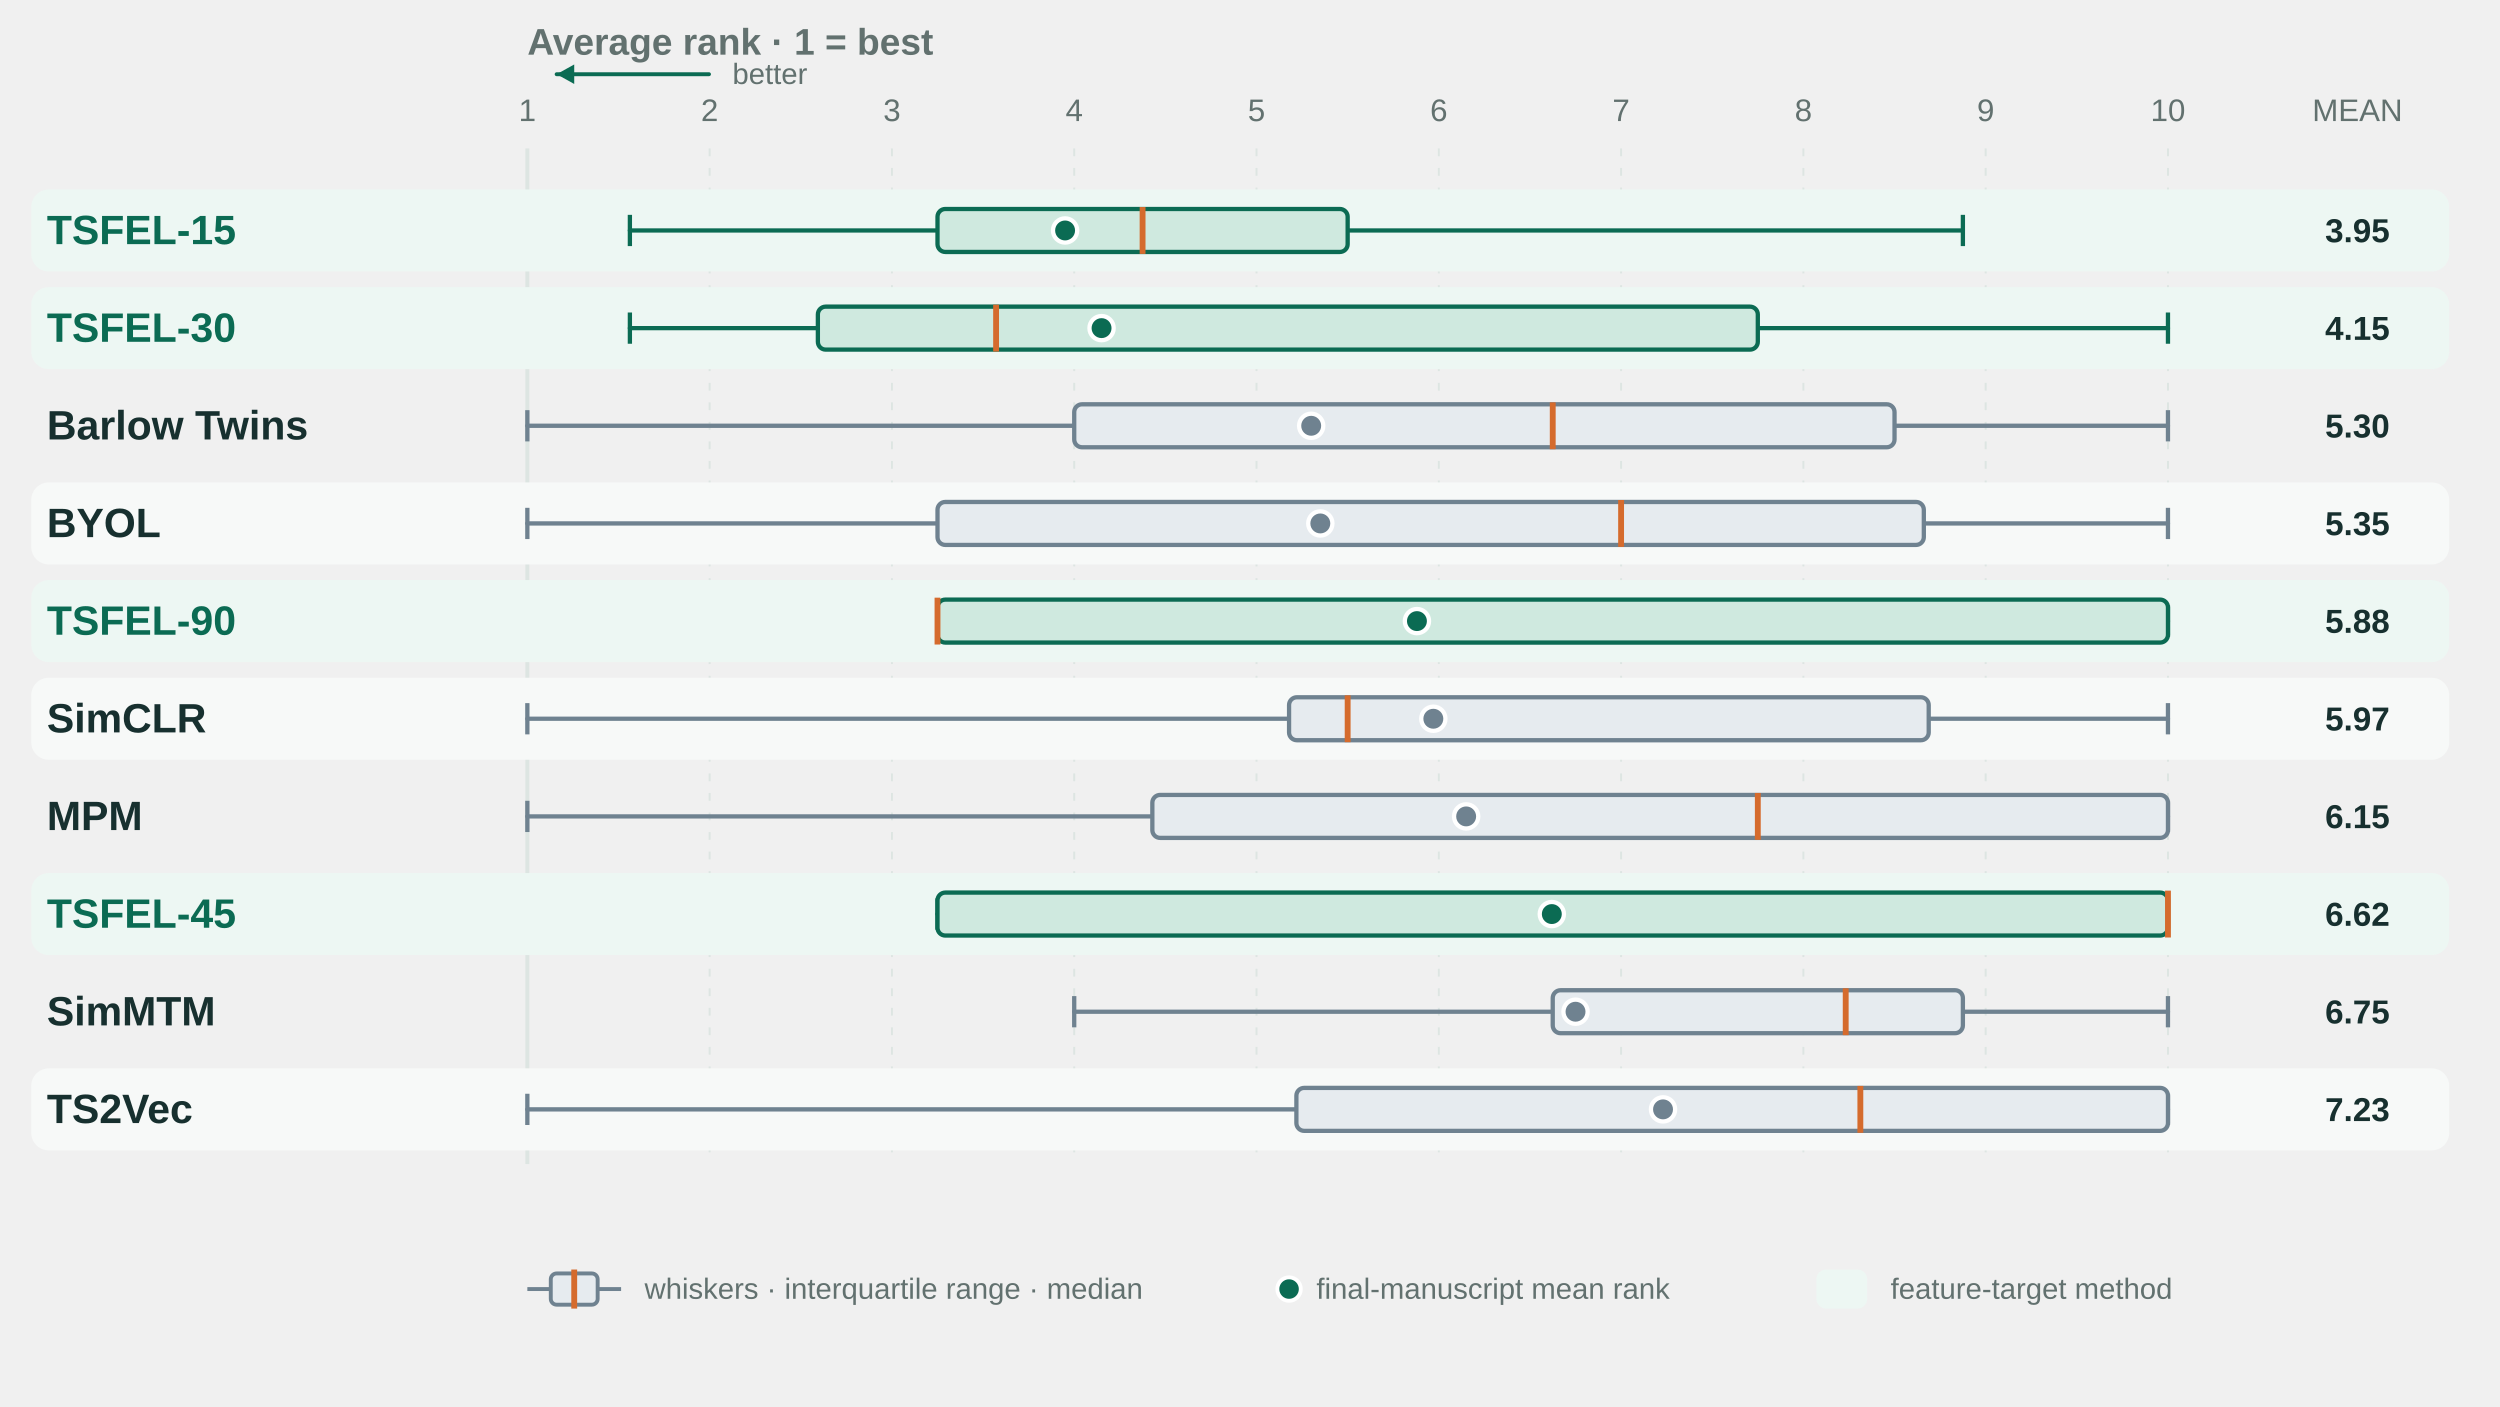
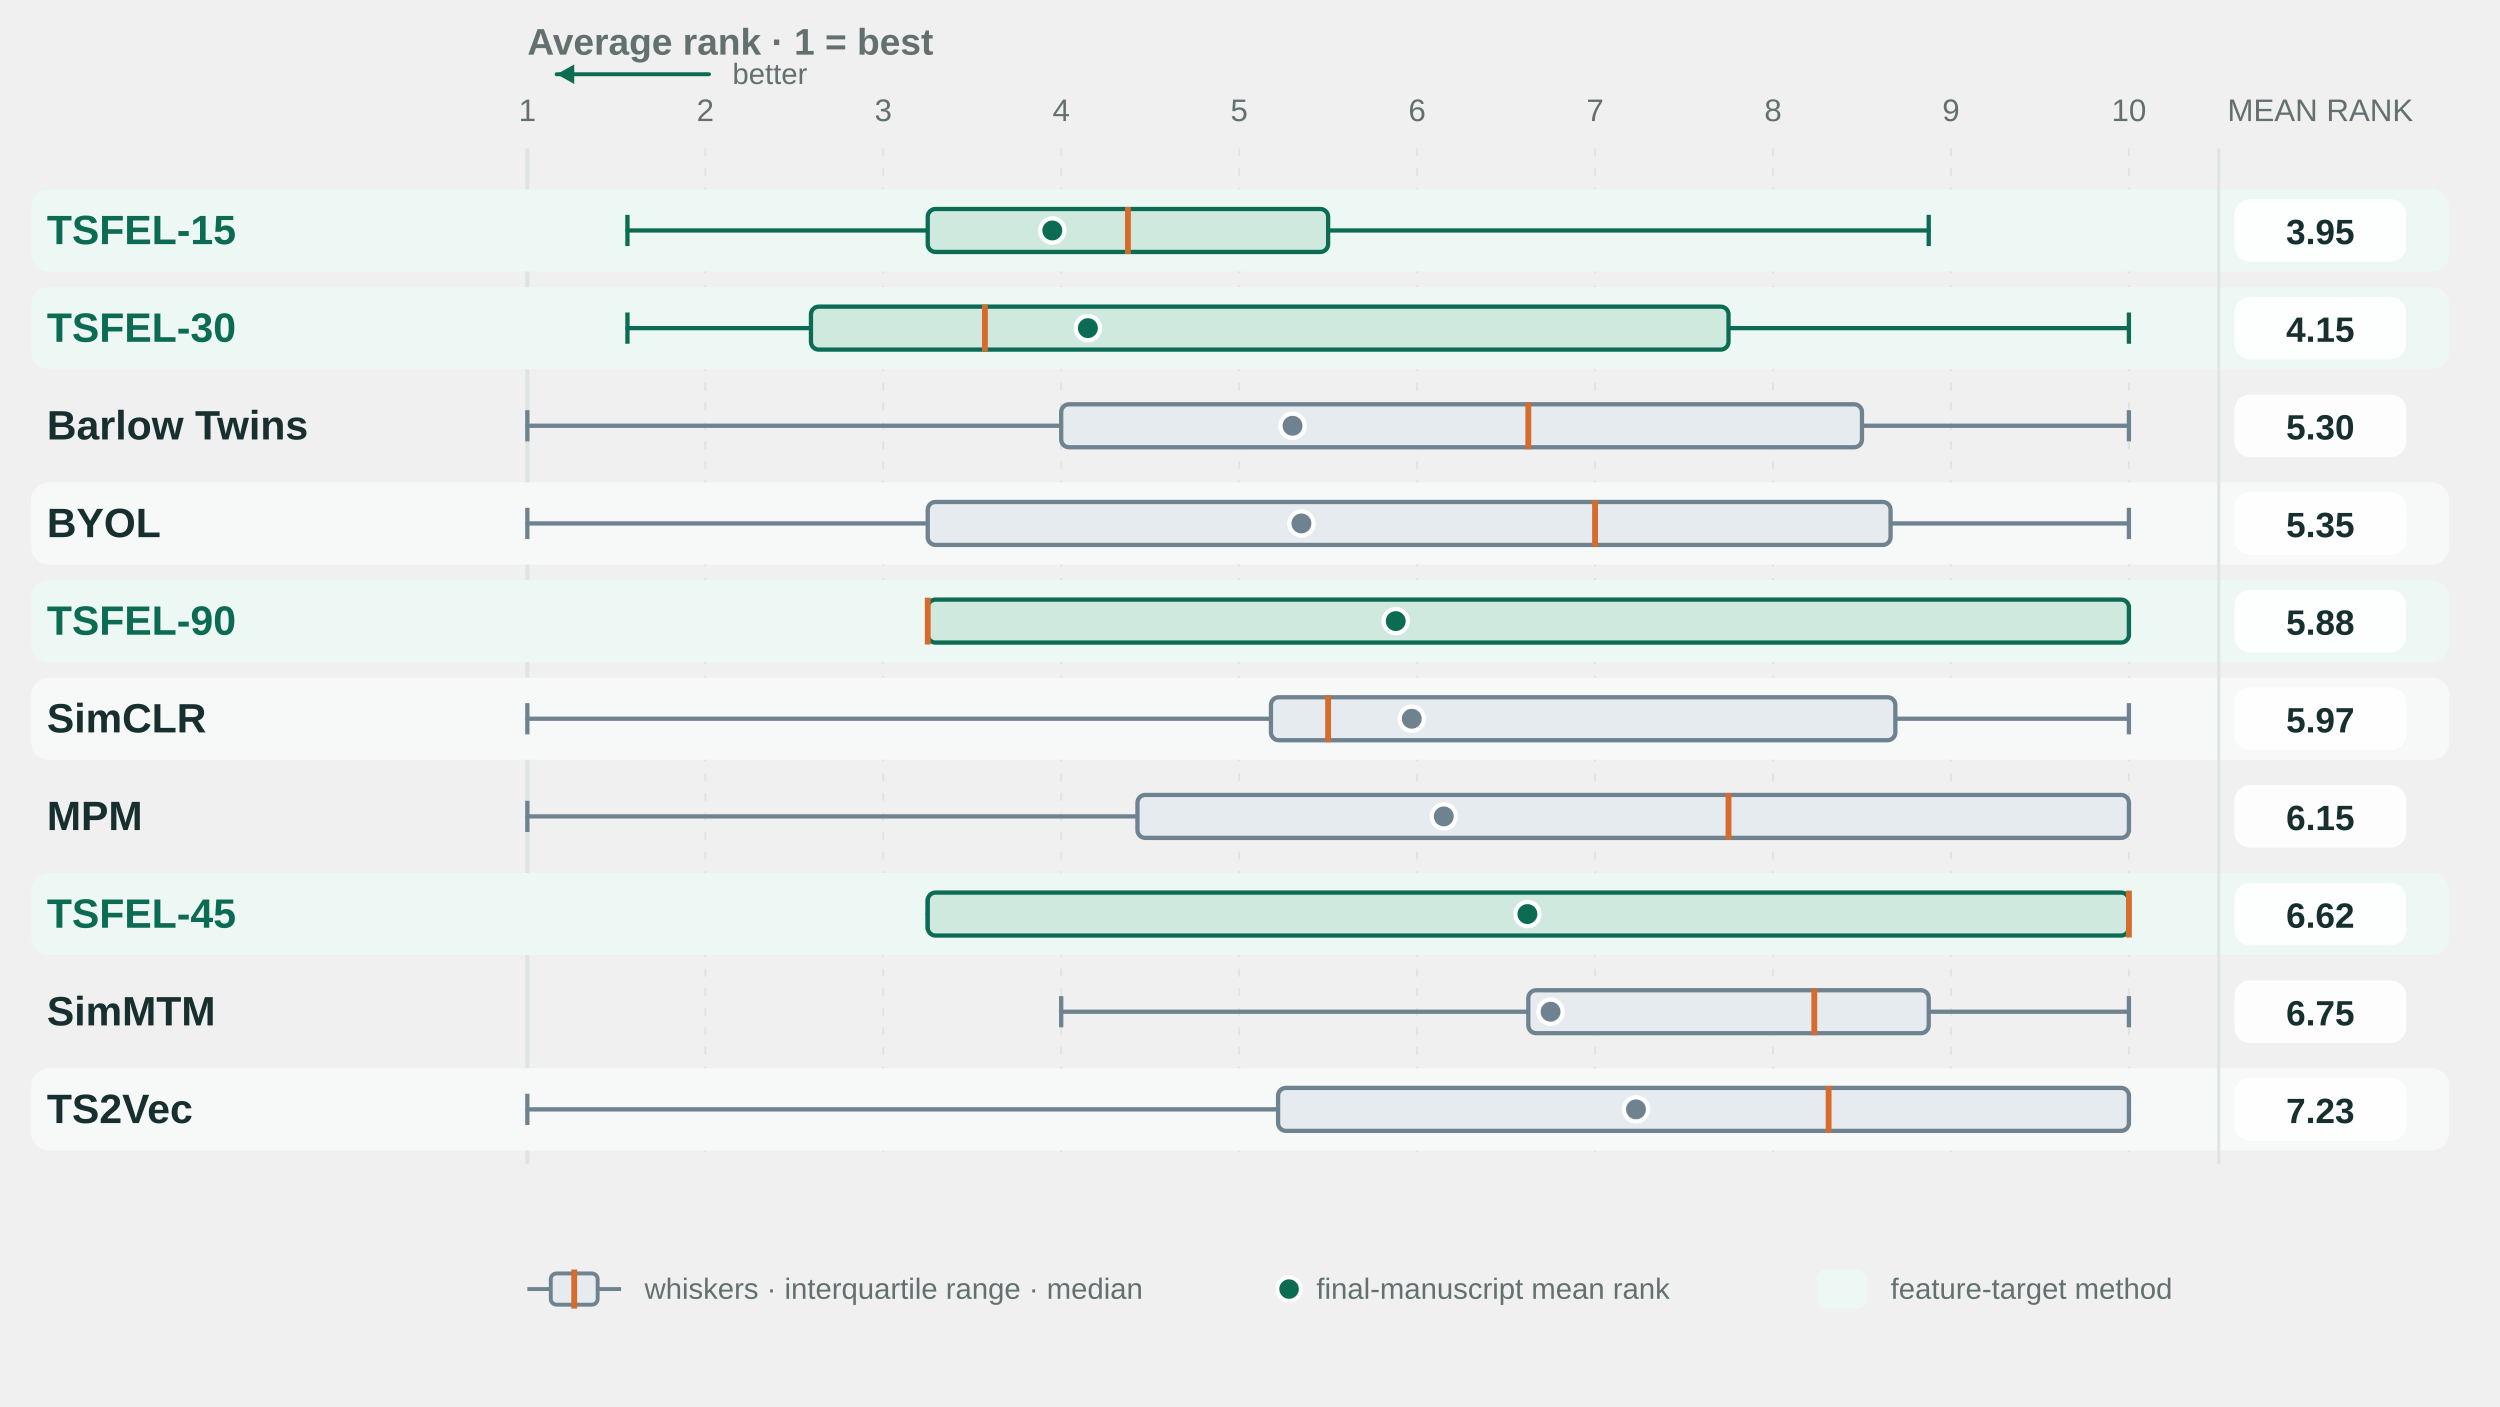
<svg xmlns="http://www.w3.org/2000/svg" width="1280" height="720" viewBox="0 0 1280 720" role="img" aria-label="PPG-DaLiA rank distribution with final manuscript means">
  <style>
    text { font-family: 'Work Sans', 'Avenir Next', 'Helvetica Neue', Arial, sans-serif; fill: #17302F; }
    .axis { font-size: 16px; fill: #62716F; font-weight: 500; }
    .axis-label { font-size: 19px; fill: #62716F; font-weight: 600; }
    .method { font-size: 21px; font-weight: 650; }
    .method-feature { fill: #0B6B53; }
    .method-baseline { fill: #17302F; }
    .value { font-size: 17px; font-weight: 700; }
    .small { font-size: 15px; fill: #62716F; font-weight: 500; }
    .panel { font-size: 24px; font-weight: 700; }
    .row-label { font-size: 17px; font-weight: 700; letter-spacing: .06em; }
  </style>
+   <style>.rank-value { font-size: 18px; font-weight: 700; font-variant-numeric: tabular-nums; }</style>
  <g aria-label="rank axis">
    <text x="270" y="28" class="axis-label">Average rank · 1 = best</text>
    <path d="M 363 38 H 285" fill="none" stroke="#0B6B53" stroke-width="2" stroke-linecap="round" />
    <path d="M 285 38 l 9 -5 v 10 z" fill="#0B6B53" />
    <text x="375" y="43" class="small" fill="#0B6B53">better</text>
-     <text x="1207" y="62" text-anchor="middle" class="axis" font-weight="700">MEAN</text>
+     <text x="1188" y="62" text-anchor="middle" class="axis" font-weight="700">MEAN RANK</text>
    <line x1="270.00" y1="76" x2="270.00" y2="596" stroke="#DDE5E2" stroke-width="2" stroke-dasharray="0" />
    <text x="270.00" y="62" text-anchor="middle" class="axis">1</text>
-     <line x1="363.33" y1="76" x2="363.33" y2="596" stroke="#DDE5E2" stroke-width="1" stroke-dasharray="4 6" />
-     <text x="363.33" y="62" text-anchor="middle" class="axis">2</text>
-     <line x1="456.67" y1="76" x2="456.67" y2="596" stroke="#DDE5E2" stroke-width="1" stroke-dasharray="4 6" />
-     <text x="456.67" y="62" text-anchor="middle" class="axis">3</text>
-     <line x1="550.00" y1="76" x2="550.00" y2="596" stroke="#DDE5E2" stroke-width="1" stroke-dasharray="4 6" />
-     <text x="550.00" y="62" text-anchor="middle" class="axis">4</text>
-     <line x1="643.33" y1="76" x2="643.33" y2="596" stroke="#DDE5E2" stroke-width="1" stroke-dasharray="4 6" />
-     <text x="643.33" y="62" text-anchor="middle" class="axis">5</text>
-     <line x1="736.67" y1="76" x2="736.67" y2="596" stroke="#DDE5E2" stroke-width="1" stroke-dasharray="4 6" />
-     <text x="736.67" y="62" text-anchor="middle" class="axis">6</text>
-     <line x1="830.00" y1="76" x2="830.00" y2="596" stroke="#DDE5E2" stroke-width="1" stroke-dasharray="4 6" />
-     <text x="830.00" y="62" text-anchor="middle" class="axis">7</text>
-     <line x1="923.33" y1="76" x2="923.33" y2="596" stroke="#DDE5E2" stroke-width="1" stroke-dasharray="4 6" />
-     <text x="923.33" y="62" text-anchor="middle" class="axis">8</text>
-     <line x1="1016.67" y1="76" x2="1016.67" y2="596" stroke="#DDE5E2" stroke-width="1" stroke-dasharray="4 6" />
-     <text x="1016.67" y="62" text-anchor="middle" class="axis">9</text>
-     <line x1="1110.00" y1="76" x2="1110.00" y2="596" stroke="#DDE5E2" stroke-width="1" stroke-dasharray="4 6" />
-     <text x="1110.00" y="62" text-anchor="middle" class="axis">10</text>
+     <line x1="361.11" y1="76" x2="361.11" y2="596" stroke="#DDE5E2" stroke-width="1" stroke-dasharray="4 6" />
+     <text x="361.11" y="62" text-anchor="middle" class="axis">2</text>
+     <line x1="452.22" y1="76" x2="452.22" y2="596" stroke="#DDE5E2" stroke-width="1" stroke-dasharray="4 6" />
+     <text x="452.22" y="62" text-anchor="middle" class="axis">3</text>
+     <line x1="543.33" y1="76" x2="543.33" y2="596" stroke="#DDE5E2" stroke-width="1" stroke-dasharray="4 6" />
+     <text x="543.33" y="62" text-anchor="middle" class="axis">4</text>
+     <line x1="634.44" y1="76" x2="634.44" y2="596" stroke="#DDE5E2" stroke-width="1" stroke-dasharray="4 6" />
+     <text x="634.44" y="62" text-anchor="middle" class="axis">5</text>
+     <line x1="725.56" y1="76" x2="725.56" y2="596" stroke="#DDE5E2" stroke-width="1" stroke-dasharray="4 6" />
+     <text x="725.56" y="62" text-anchor="middle" class="axis">6</text>
+     <line x1="816.67" y1="76" x2="816.67" y2="596" stroke="#DDE5E2" stroke-width="1" stroke-dasharray="4 6" />
+     <text x="816.67" y="62" text-anchor="middle" class="axis">7</text>
+     <line x1="907.78" y1="76" x2="907.78" y2="596" stroke="#DDE5E2" stroke-width="1" stroke-dasharray="4 6" />
+     <text x="907.78" y="62" text-anchor="middle" class="axis">8</text>
+     <line x1="998.89" y1="76" x2="998.89" y2="596" stroke="#DDE5E2" stroke-width="1" stroke-dasharray="4 6" />
+     <text x="998.89" y="62" text-anchor="middle" class="axis">9</text>
+     <line x1="1090.00" y1="76" x2="1090.00" y2="596" stroke="#DDE5E2" stroke-width="1" stroke-dasharray="4 6" />
+     <text x="1090.00" y="62" text-anchor="middle" class="axis">10</text>
  </g>
  <rect x="16" y="97" width="1238" height="42" rx="9" fill="#EDF7F3" />
  <text x="24" y="125" class="method method-feature">TSFEL-15</text>
-   <line x1="322.50" y1="118" x2="1005.00" y2="118" stroke="#0B6B53" stroke-width="2.2" stroke-linecap="round" />
-   <line x1="322.50" y1="110" x2="322.50" y2="126" stroke="#0B6B53" stroke-width="2.2" />
-   <line x1="1005.00" y1="110" x2="1005.00" y2="126" stroke="#0B6B53" stroke-width="2.2" />
-   <rect x="480.00" y="107" width="210.00" height="22" rx="4" fill="#CFE9DF" stroke="#0B6B53" stroke-width="2.2" />
-   <line x1="585.00" y1="106" x2="585.00" y2="130" stroke="#D56B2D" stroke-width="3" />
-   <circle cx="545.33" cy="118" r="6.2" fill="#0B6B53" stroke="#FFFFFF" stroke-width="2.2" />
-   <text x="1207" y="124" text-anchor="middle" class="value" fill="#0B6B53">3.95</text>
+   <line x1="321.25" y1="118" x2="987.50" y2="118" stroke="#0B6B53" stroke-width="2.2" stroke-linecap="round" />
+   <line x1="321.25" y1="110" x2="321.25" y2="126" stroke="#0B6B53" stroke-width="2.2" />
+   <line x1="987.50" y1="110" x2="987.50" y2="126" stroke="#0B6B53" stroke-width="2.2" />
+   <rect x="475.00" y="107" width="205.00" height="22" rx="4" fill="#CFE9DF" stroke="#0B6B53" stroke-width="2.2" />
+   <line x1="577.50" y1="106" x2="577.50" y2="130" stroke="#D56B2D" stroke-width="3" />
+   <circle cx="538.78" cy="118" r="6.2" fill="#0B6B53" stroke="#FFFFFF" stroke-width="2.2" />
+   <rect x="1144" y="102" width="88" height="32" rx="8" fill="#FFFFFF" fill-opacity="0.88" />
+   <text x="1188" y="125" text-anchor="middle" class="rank-value" fill="#0B6B53">3.95</text>
  <rect x="16" y="147" width="1238" height="42" rx="9" fill="#EDF7F3" />
  <text x="24" y="175" class="method method-feature">TSFEL-30</text>
-   <line x1="322.50" y1="168" x2="1110.00" y2="168" stroke="#0B6B53" stroke-width="2.2" stroke-linecap="round" />
-   <line x1="322.50" y1="160" x2="322.50" y2="176" stroke="#0B6B53" stroke-width="2.2" />
-   <line x1="1110.00" y1="160" x2="1110.00" y2="176" stroke="#0B6B53" stroke-width="2.2" />
-   <rect x="418.75" y="157" width="481.25" height="22" rx="4" fill="#CFE9DF" stroke="#0B6B53" stroke-width="2.2" />
-   <line x1="510.00" y1="156" x2="510.00" y2="180" stroke="#D56B2D" stroke-width="3" />
-   <circle cx="564.00" cy="168" r="6.2" fill="#0B6B53" stroke="#FFFFFF" stroke-width="2.2" />
-   <text x="1207" y="174" text-anchor="middle" class="value" fill="#0B6B53">4.15</text>
+   <line x1="321.25" y1="168" x2="1090.00" y2="168" stroke="#0B6B53" stroke-width="2.2" stroke-linecap="round" />
+   <line x1="321.25" y1="160" x2="321.25" y2="176" stroke="#0B6B53" stroke-width="2.2" />
+   <line x1="1090.00" y1="160" x2="1090.00" y2="176" stroke="#0B6B53" stroke-width="2.2" />
+   <rect x="415.21" y="157" width="469.79" height="22" rx="4" fill="#CFE9DF" stroke="#0B6B53" stroke-width="2.2" />
+   <line x1="504.28" y1="156" x2="504.28" y2="180" stroke="#D56B2D" stroke-width="3" />
+   <circle cx="557.00" cy="168" r="6.2" fill="#0B6B53" stroke="#FFFFFF" stroke-width="2.2" />
+   <rect x="1144" y="152" width="88" height="32" rx="8" fill="#FFFFFF" fill-opacity="0.88" />
+   <text x="1188" y="175" text-anchor="middle" class="rank-value" fill="#0B6B53">4.15</text>
  <text x="24" y="225" class="method method-baseline">Barlow Twins</text>
-   <line x1="270.00" y1="218" x2="1110.00" y2="218" stroke="#6F8290" stroke-width="2.2" stroke-linecap="round" />
+   <line x1="270.00" y1="218" x2="1090.00" y2="218" stroke="#6F8290" stroke-width="2.2" stroke-linecap="round" />
  <line x1="270.00" y1="210" x2="270.00" y2="226" stroke="#6F8290" stroke-width="2.2" />
-   <line x1="1110.00" y1="210" x2="1110.00" y2="226" stroke="#6F8290" stroke-width="2.2" />
-   <rect x="550.00" y="207" width="420.00" height="22" rx="4" fill="#E6EBEF" stroke="#6F8290" stroke-width="2.2" />
-   <line x1="795.00" y1="206" x2="795.00" y2="230" stroke="#D56B2D" stroke-width="3" />
-   <circle cx="671.33" cy="218" r="6.2" fill="#6F8290" stroke="#FFFFFF" stroke-width="2.2" />
-   <text x="1207" y="224" text-anchor="middle" class="value" fill="#6F8290">5.30</text>
+   <line x1="1090.00" y1="210" x2="1090.00" y2="226" stroke="#6F8290" stroke-width="2.2" />
+   <rect x="543.33" y="207" width="410.00" height="22" rx="4" fill="#E6EBEF" stroke="#6F8290" stroke-width="2.2" />
+   <line x1="782.50" y1="206" x2="782.50" y2="230" stroke="#D56B2D" stroke-width="3" />
+   <circle cx="661.78" cy="218" r="6.2" fill="#6F8290" stroke="#FFFFFF" stroke-width="2.2" />
+   <rect x="1144" y="202" width="88" height="32" rx="8" fill="#FFFFFF" fill-opacity="0.88" />
+   <text x="1188" y="225" text-anchor="middle" class="rank-value" fill="#6F8290">5.30</text>
  <rect x="16" y="247" width="1238" height="42" rx="9" fill="#F7F9F8" />
  <text x="24" y="275" class="method method-baseline">BYOL</text>
-   <line x1="270.00" y1="268" x2="1110.00" y2="268" stroke="#6F8290" stroke-width="2.2" stroke-linecap="round" />
+   <line x1="270.00" y1="268" x2="1090.00" y2="268" stroke="#6F8290" stroke-width="2.2" stroke-linecap="round" />
  <line x1="270.00" y1="260" x2="270.00" y2="276" stroke="#6F8290" stroke-width="2.2" />
-   <line x1="1110.00" y1="260" x2="1110.00" y2="276" stroke="#6F8290" stroke-width="2.2" />
-   <rect x="480.00" y="257" width="505.00" height="22" rx="4" fill="#E6EBEF" stroke="#6F8290" stroke-width="2.2" />
-   <line x1="830.00" y1="256" x2="830.00" y2="280" stroke="#D56B2D" stroke-width="3" />
-   <circle cx="676.00" cy="268" r="6.2" fill="#6F8290" stroke="#FFFFFF" stroke-width="2.2" />
-   <text x="1207" y="274" text-anchor="middle" class="value" fill="#6F8290">5.35</text>
+   <line x1="1090.00" y1="260" x2="1090.00" y2="276" stroke="#6F8290" stroke-width="2.2" />
+   <rect x="475.00" y="257" width="492.97" height="22" rx="4" fill="#E6EBEF" stroke="#6F8290" stroke-width="2.2" />
+   <line x1="816.67" y1="256" x2="816.67" y2="280" stroke="#D56B2D" stroke-width="3" />
+   <circle cx="666.33" cy="268" r="6.2" fill="#6F8290" stroke="#FFFFFF" stroke-width="2.2" />
+   <rect x="1144" y="252" width="88" height="32" rx="8" fill="#FFFFFF" fill-opacity="0.88" />
+   <text x="1188" y="275" text-anchor="middle" class="rank-value" fill="#6F8290">5.35</text>
  <rect x="16" y="297" width="1238" height="42" rx="9" fill="#EDF7F3" />
  <text x="24" y="325" class="method method-feature">TSFEL-90</text>
-   <line x1="480.00" y1="318" x2="1110.00" y2="318" stroke="#0B6B53" stroke-width="2.2" stroke-linecap="round" />
-   <line x1="480.00" y1="310" x2="480.00" y2="326" stroke="#0B6B53" stroke-width="2.2" />
-   <line x1="1110.00" y1="310" x2="1110.00" y2="326" stroke="#0B6B53" stroke-width="2.2" />
-   <rect x="480.00" y="307" width="630.00" height="22" rx="4" fill="#CFE9DF" stroke="#0B6B53" stroke-width="2.2" />
-   <line x1="480.00" y1="306" x2="480.00" y2="330" stroke="#D56B2D" stroke-width="3" />
-   <circle cx="725.47" cy="318" r="6.2" fill="#0B6B53" stroke="#FFFFFF" stroke-width="2.2" />
-   <text x="1207" y="324" text-anchor="middle" class="value" fill="#0B6B53">5.88</text>
+   <line x1="475.00" y1="318" x2="1090.00" y2="318" stroke="#0B6B53" stroke-width="2.2" stroke-linecap="round" />
+   <line x1="475.00" y1="310" x2="475.00" y2="326" stroke="#0B6B53" stroke-width="2.2" />
+   <line x1="1090.00" y1="310" x2="1090.00" y2="326" stroke="#0B6B53" stroke-width="2.2" />
+   <rect x="475.00" y="307" width="615.00" height="22" rx="4" fill="#CFE9DF" stroke="#0B6B53" stroke-width="2.2" />
+   <line x1="475.00" y1="306" x2="475.00" y2="330" stroke="#D56B2D" stroke-width="3" />
+   <circle cx="714.62" cy="318" r="6.2" fill="#0B6B53" stroke="#FFFFFF" stroke-width="2.2" />
+   <rect x="1144" y="302" width="88" height="32" rx="8" fill="#FFFFFF" fill-opacity="0.88" />
+   <text x="1188" y="325" text-anchor="middle" class="rank-value" fill="#0B6B53">5.88</text>
  <rect x="16" y="347" width="1238" height="42" rx="9" fill="#F7F9F8" />
  <text x="24" y="375" class="method method-baseline">SimCLR</text>
-   <line x1="270.00" y1="368" x2="1110.00" y2="368" stroke="#6F8290" stroke-width="2.2" stroke-linecap="round" />
+   <line x1="270.00" y1="368" x2="1090.00" y2="368" stroke="#6F8290" stroke-width="2.2" stroke-linecap="round" />
  <line x1="270.00" y1="360" x2="270.00" y2="376" stroke="#6F8290" stroke-width="2.2" />
-   <line x1="1110.00" y1="360" x2="1110.00" y2="376" stroke="#6F8290" stroke-width="2.2" />
-   <rect x="660.00" y="357" width="327.50" height="22" rx="4" fill="#E6EBEF" stroke="#6F8290" stroke-width="2.2" />
-   <line x1="690.00" y1="356" x2="690.00" y2="380" stroke="#D56B2D" stroke-width="3" />
-   <circle cx="733.87" cy="368" r="6.2" fill="#6F8290" stroke="#FFFFFF" stroke-width="2.2" />
-   <text x="1207" y="374" text-anchor="middle" class="value" fill="#6F8290">5.97</text>
+   <line x1="1090.00" y1="360" x2="1090.00" y2="376" stroke="#6F8290" stroke-width="2.2" />
+   <rect x="650.72" y="357" width="319.70" height="22" rx="4" fill="#E6EBEF" stroke="#6F8290" stroke-width="2.2" />
+   <line x1="680.00" y1="356" x2="680.00" y2="380" stroke="#D56B2D" stroke-width="3" />
+   <circle cx="722.82" cy="368" r="6.2" fill="#6F8290" stroke="#FFFFFF" stroke-width="2.2" />
+   <rect x="1144" y="352" width="88" height="32" rx="8" fill="#FFFFFF" fill-opacity="0.88" />
+   <text x="1188" y="375" text-anchor="middle" class="rank-value" fill="#6F8290">5.97</text>
  <text x="24" y="425" class="method method-baseline">MPM</text>
-   <line x1="270.00" y1="418" x2="1110.00" y2="418" stroke="#6F8290" stroke-width="2.2" stroke-linecap="round" />
+   <line x1="270.00" y1="418" x2="1090.00" y2="418" stroke="#6F8290" stroke-width="2.2" stroke-linecap="round" />
  <line x1="270.00" y1="410" x2="270.00" y2="426" stroke="#6F8290" stroke-width="2.2" />
-   <line x1="1110.00" y1="410" x2="1110.00" y2="426" stroke="#6F8290" stroke-width="2.2" />
-   <rect x="590.00" y="407" width="520.00" height="22" rx="4" fill="#E6EBEF" stroke="#6F8290" stroke-width="2.2" />
-   <line x1="900.00" y1="406" x2="900.00" y2="430" stroke="#D56B2D" stroke-width="3" />
-   <circle cx="750.67" cy="418" r="6.2" fill="#6F8290" stroke="#FFFFFF" stroke-width="2.2" />
-   <text x="1207" y="424" text-anchor="middle" class="value" fill="#6F8290">6.15</text>
+   <line x1="1090.00" y1="410" x2="1090.00" y2="426" stroke="#6F8290" stroke-width="2.2" />
+   <rect x="582.38" y="407" width="507.62" height="22" rx="4" fill="#E6EBEF" stroke="#6F8290" stroke-width="2.2" />
+   <line x1="885.00" y1="406" x2="885.00" y2="430" stroke="#D56B2D" stroke-width="3" />
+   <circle cx="739.22" cy="418" r="6.2" fill="#6F8290" stroke="#FFFFFF" stroke-width="2.2" />
+   <rect x="1144" y="402" width="88" height="32" rx="8" fill="#FFFFFF" fill-opacity="0.88" />
+   <text x="1188" y="425" text-anchor="middle" class="rank-value" fill="#6F8290">6.15</text>
  <rect x="16" y="447" width="1238" height="42" rx="9" fill="#EDF7F3" />
  <text x="24" y="475" class="method method-feature">TSFEL-45</text>
-   <line x1="480.00" y1="468" x2="1110.00" y2="468" stroke="#0B6B53" stroke-width="2.2" stroke-linecap="round" />
-   <line x1="480.00" y1="460" x2="480.00" y2="476" stroke="#0B6B53" stroke-width="2.2" />
-   <line x1="1110.00" y1="460" x2="1110.00" y2="476" stroke="#0B6B53" stroke-width="2.2" />
-   <rect x="480.00" y="457" width="630.00" height="22" rx="4" fill="#CFE9DF" stroke="#0B6B53" stroke-width="2.2" />
-   <line x1="1110.00" y1="456" x2="1110.00" y2="480" stroke="#D56B2D" stroke-width="3" />
-   <circle cx="794.53" cy="468" r="6.2" fill="#0B6B53" stroke="#FFFFFF" stroke-width="2.2" />
-   <text x="1207" y="474" text-anchor="middle" class="value" fill="#0B6B53">6.62</text>
+   <line x1="475.00" y1="468" x2="1090.00" y2="468" stroke="#0B6B53" stroke-width="2.2" stroke-linecap="round" />
+   <line x1="475.00" y1="460" x2="475.00" y2="476" stroke="#0B6B53" stroke-width="2.2" />
+   <line x1="1090.00" y1="460" x2="1090.00" y2="476" stroke="#0B6B53" stroke-width="2.2" />
+   <rect x="475.00" y="457" width="615.00" height="22" rx="4" fill="#CFE9DF" stroke="#0B6B53" stroke-width="2.2" />
+   <line x1="1090.00" y1="456" x2="1090.00" y2="480" stroke="#D56B2D" stroke-width="3" />
+   <circle cx="782.04" cy="468" r="6.2" fill="#0B6B53" stroke="#FFFFFF" stroke-width="2.2" />
+   <rect x="1144" y="452" width="88" height="32" rx="8" fill="#FFFFFF" fill-opacity="0.88" />
+   <text x="1188" y="475" text-anchor="middle" class="rank-value" fill="#0B6B53">6.62</text>
  <text x="24" y="525" class="method method-baseline">SimMTM</text>
-   <line x1="550.00" y1="518" x2="1110.00" y2="518" stroke="#6F8290" stroke-width="2.2" stroke-linecap="round" />
-   <line x1="550.00" y1="510" x2="550.00" y2="526" stroke="#6F8290" stroke-width="2.2" />
-   <line x1="1110.00" y1="510" x2="1110.00" y2="526" stroke="#6F8290" stroke-width="2.2" />
-   <rect x="795.00" y="507" width="210.00" height="22" rx="4" fill="#E6EBEF" stroke="#6F8290" stroke-width="2.2" />
-   <line x1="945.00" y1="506" x2="945.00" y2="530" stroke="#D56B2D" stroke-width="3" />
-   <circle cx="806.67" cy="518" r="6.2" fill="#6F8290" stroke="#FFFFFF" stroke-width="2.2" />
-   <text x="1207" y="524" text-anchor="middle" class="value" fill="#6F8290">6.75</text>
+   <line x1="543.33" y1="518" x2="1090.00" y2="518" stroke="#6F8290" stroke-width="2.2" stroke-linecap="round" />
+   <line x1="543.33" y1="510" x2="543.33" y2="526" stroke="#6F8290" stroke-width="2.2" />
+   <line x1="1090.00" y1="510" x2="1090.00" y2="526" stroke="#6F8290" stroke-width="2.2" />
+   <rect x="782.50" y="507" width="205.00" height="22" rx="4" fill="#E6EBEF" stroke="#6F8290" stroke-width="2.2" />
+   <line x1="928.92" y1="506" x2="928.92" y2="530" stroke="#D56B2D" stroke-width="3" />
+   <circle cx="793.89" cy="518" r="6.2" fill="#6F8290" stroke="#FFFFFF" stroke-width="2.2" />
+   <rect x="1144" y="502" width="88" height="32" rx="8" fill="#FFFFFF" fill-opacity="0.88" />
+   <text x="1188" y="525" text-anchor="middle" class="rank-value" fill="#6F8290">6.75</text>
  <rect x="16" y="547" width="1238" height="42" rx="9" fill="#F7F9F8" />
  <text x="24" y="575" class="method method-baseline">TS2Vec</text>
-   <line x1="270.00" y1="568" x2="1110.00" y2="568" stroke="#6F8290" stroke-width="2.2" stroke-linecap="round" />
+   <line x1="270.00" y1="568" x2="1090.00" y2="568" stroke="#6F8290" stroke-width="2.2" stroke-linecap="round" />
  <line x1="270.00" y1="560" x2="270.00" y2="576" stroke="#6F8290" stroke-width="2.2" />
-   <line x1="1110.00" y1="560" x2="1110.00" y2="576" stroke="#6F8290" stroke-width="2.2" />
-   <rect x="663.75" y="557" width="446.25" height="22" rx="4" fill="#E6EBEF" stroke="#6F8290" stroke-width="2.2" />
-   <line x1="952.50" y1="556" x2="952.50" y2="580" stroke="#D56B2D" stroke-width="3" />
-   <circle cx="851.47" cy="568" r="6.2" fill="#6F8290" stroke="#FFFFFF" stroke-width="2.2" />
-   <text x="1207" y="574" text-anchor="middle" class="value" fill="#6F8290">7.23</text>
+   <line x1="1090.00" y1="560" x2="1090.00" y2="576" stroke="#6F8290" stroke-width="2.2" />
+   <rect x="654.38" y="557" width="435.62" height="22" rx="4" fill="#E6EBEF" stroke="#6F8290" stroke-width="2.2" />
+   <line x1="936.25" y1="556" x2="936.25" y2="580" stroke="#D56B2D" stroke-width="3" />
+   <circle cx="837.62" cy="568" r="6.2" fill="#6F8290" stroke="#FFFFFF" stroke-width="2.2" />
+   <rect x="1144" y="552" width="88" height="32" rx="8" fill="#FFFFFF" fill-opacity="0.88" />
+   <text x="1188" y="575" text-anchor="middle" class="rank-value" fill="#6F8290">7.23</text>
+   <line x1="1136" y1="76" x2="1136" y2="596" stroke="#DDE5E2" stroke-width="1.5" />
  <g aria-label="visual key">
    <line x1="270" y1="660" x2="318" y2="660" stroke="#6F8290" stroke-width="2" />
    <rect x="282" y="652" width="24" height="16" rx="3" fill="#E6EBEF" stroke="#6F8290" stroke-width="2" />
    <line x1="294" y1="650" x2="294" y2="670" stroke="#D56B2D" stroke-width="3" />
    <text x="330" y="665" class="small">whiskers · interquartile range · median</text>
    <circle cx="660" cy="660" r="6" fill="#0B6B53" stroke="#FFFFFF" stroke-width="2" />
    <text x="674" y="665" class="small">final-manuscript mean rank</text>
    <rect x="930" y="650" width="26" height="20" rx="5" fill="#EDF7F3" />
    <text x="968" y="665" class="small">feature-target method</text>
  </g>
</svg>
